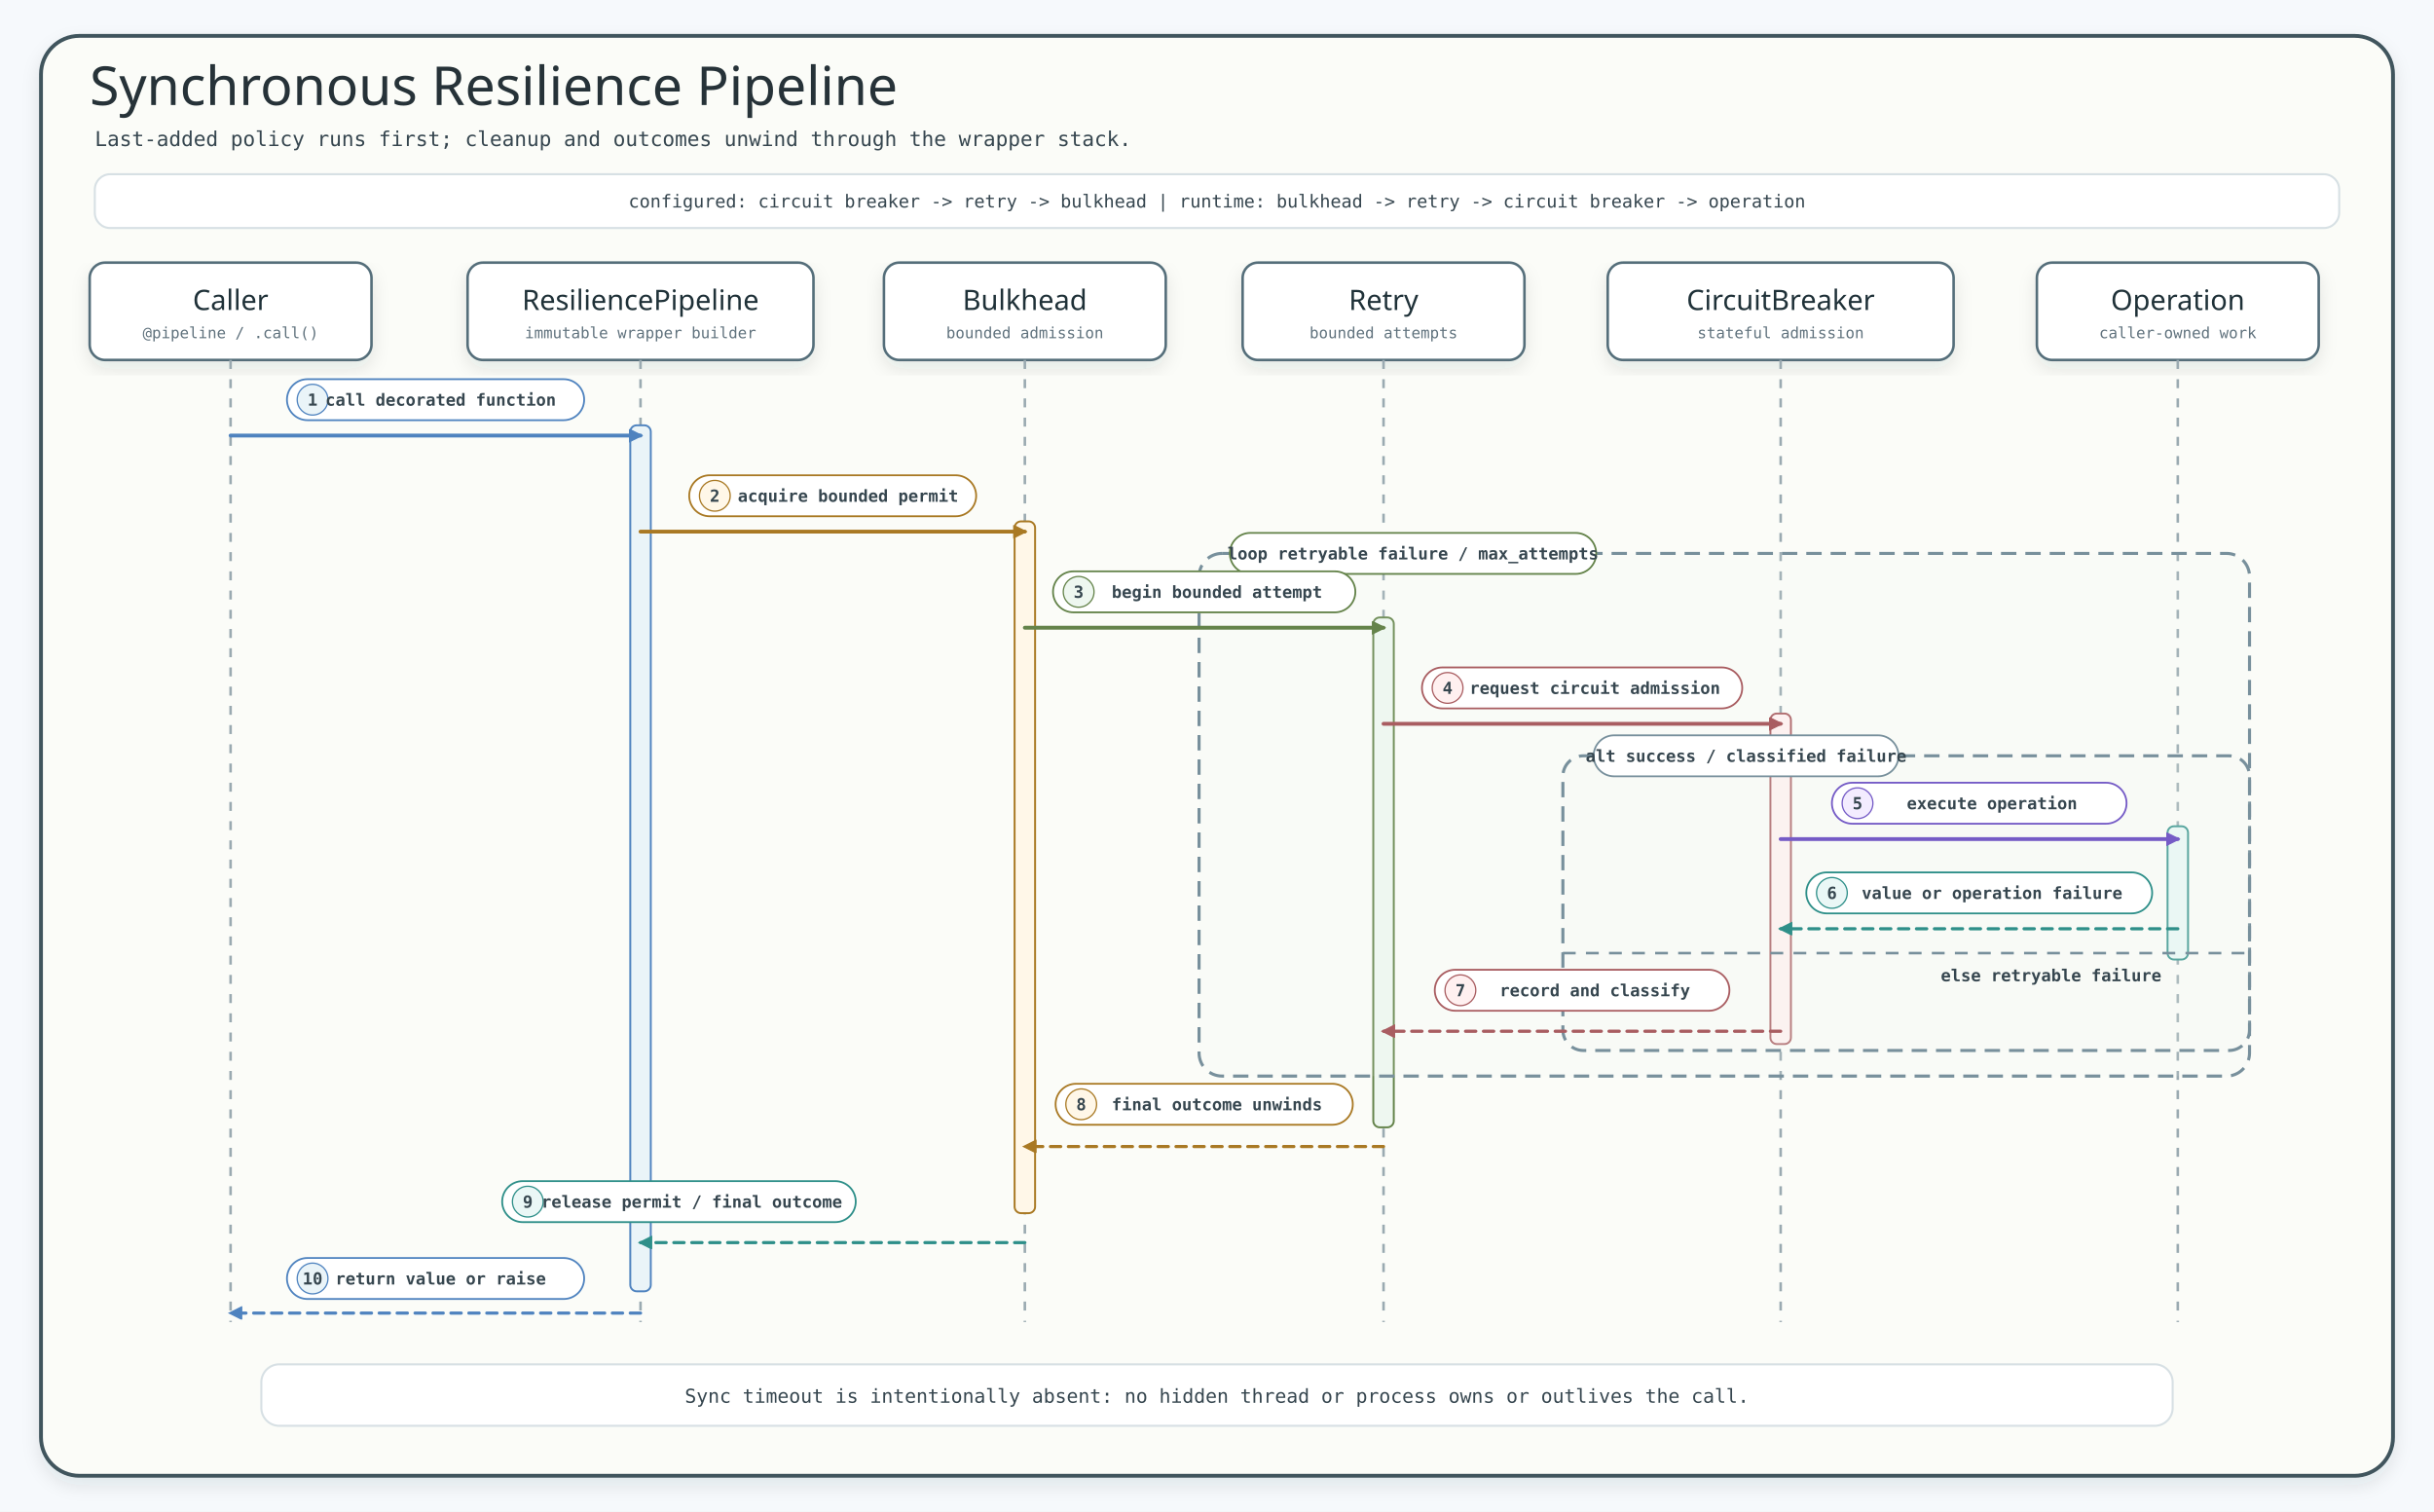
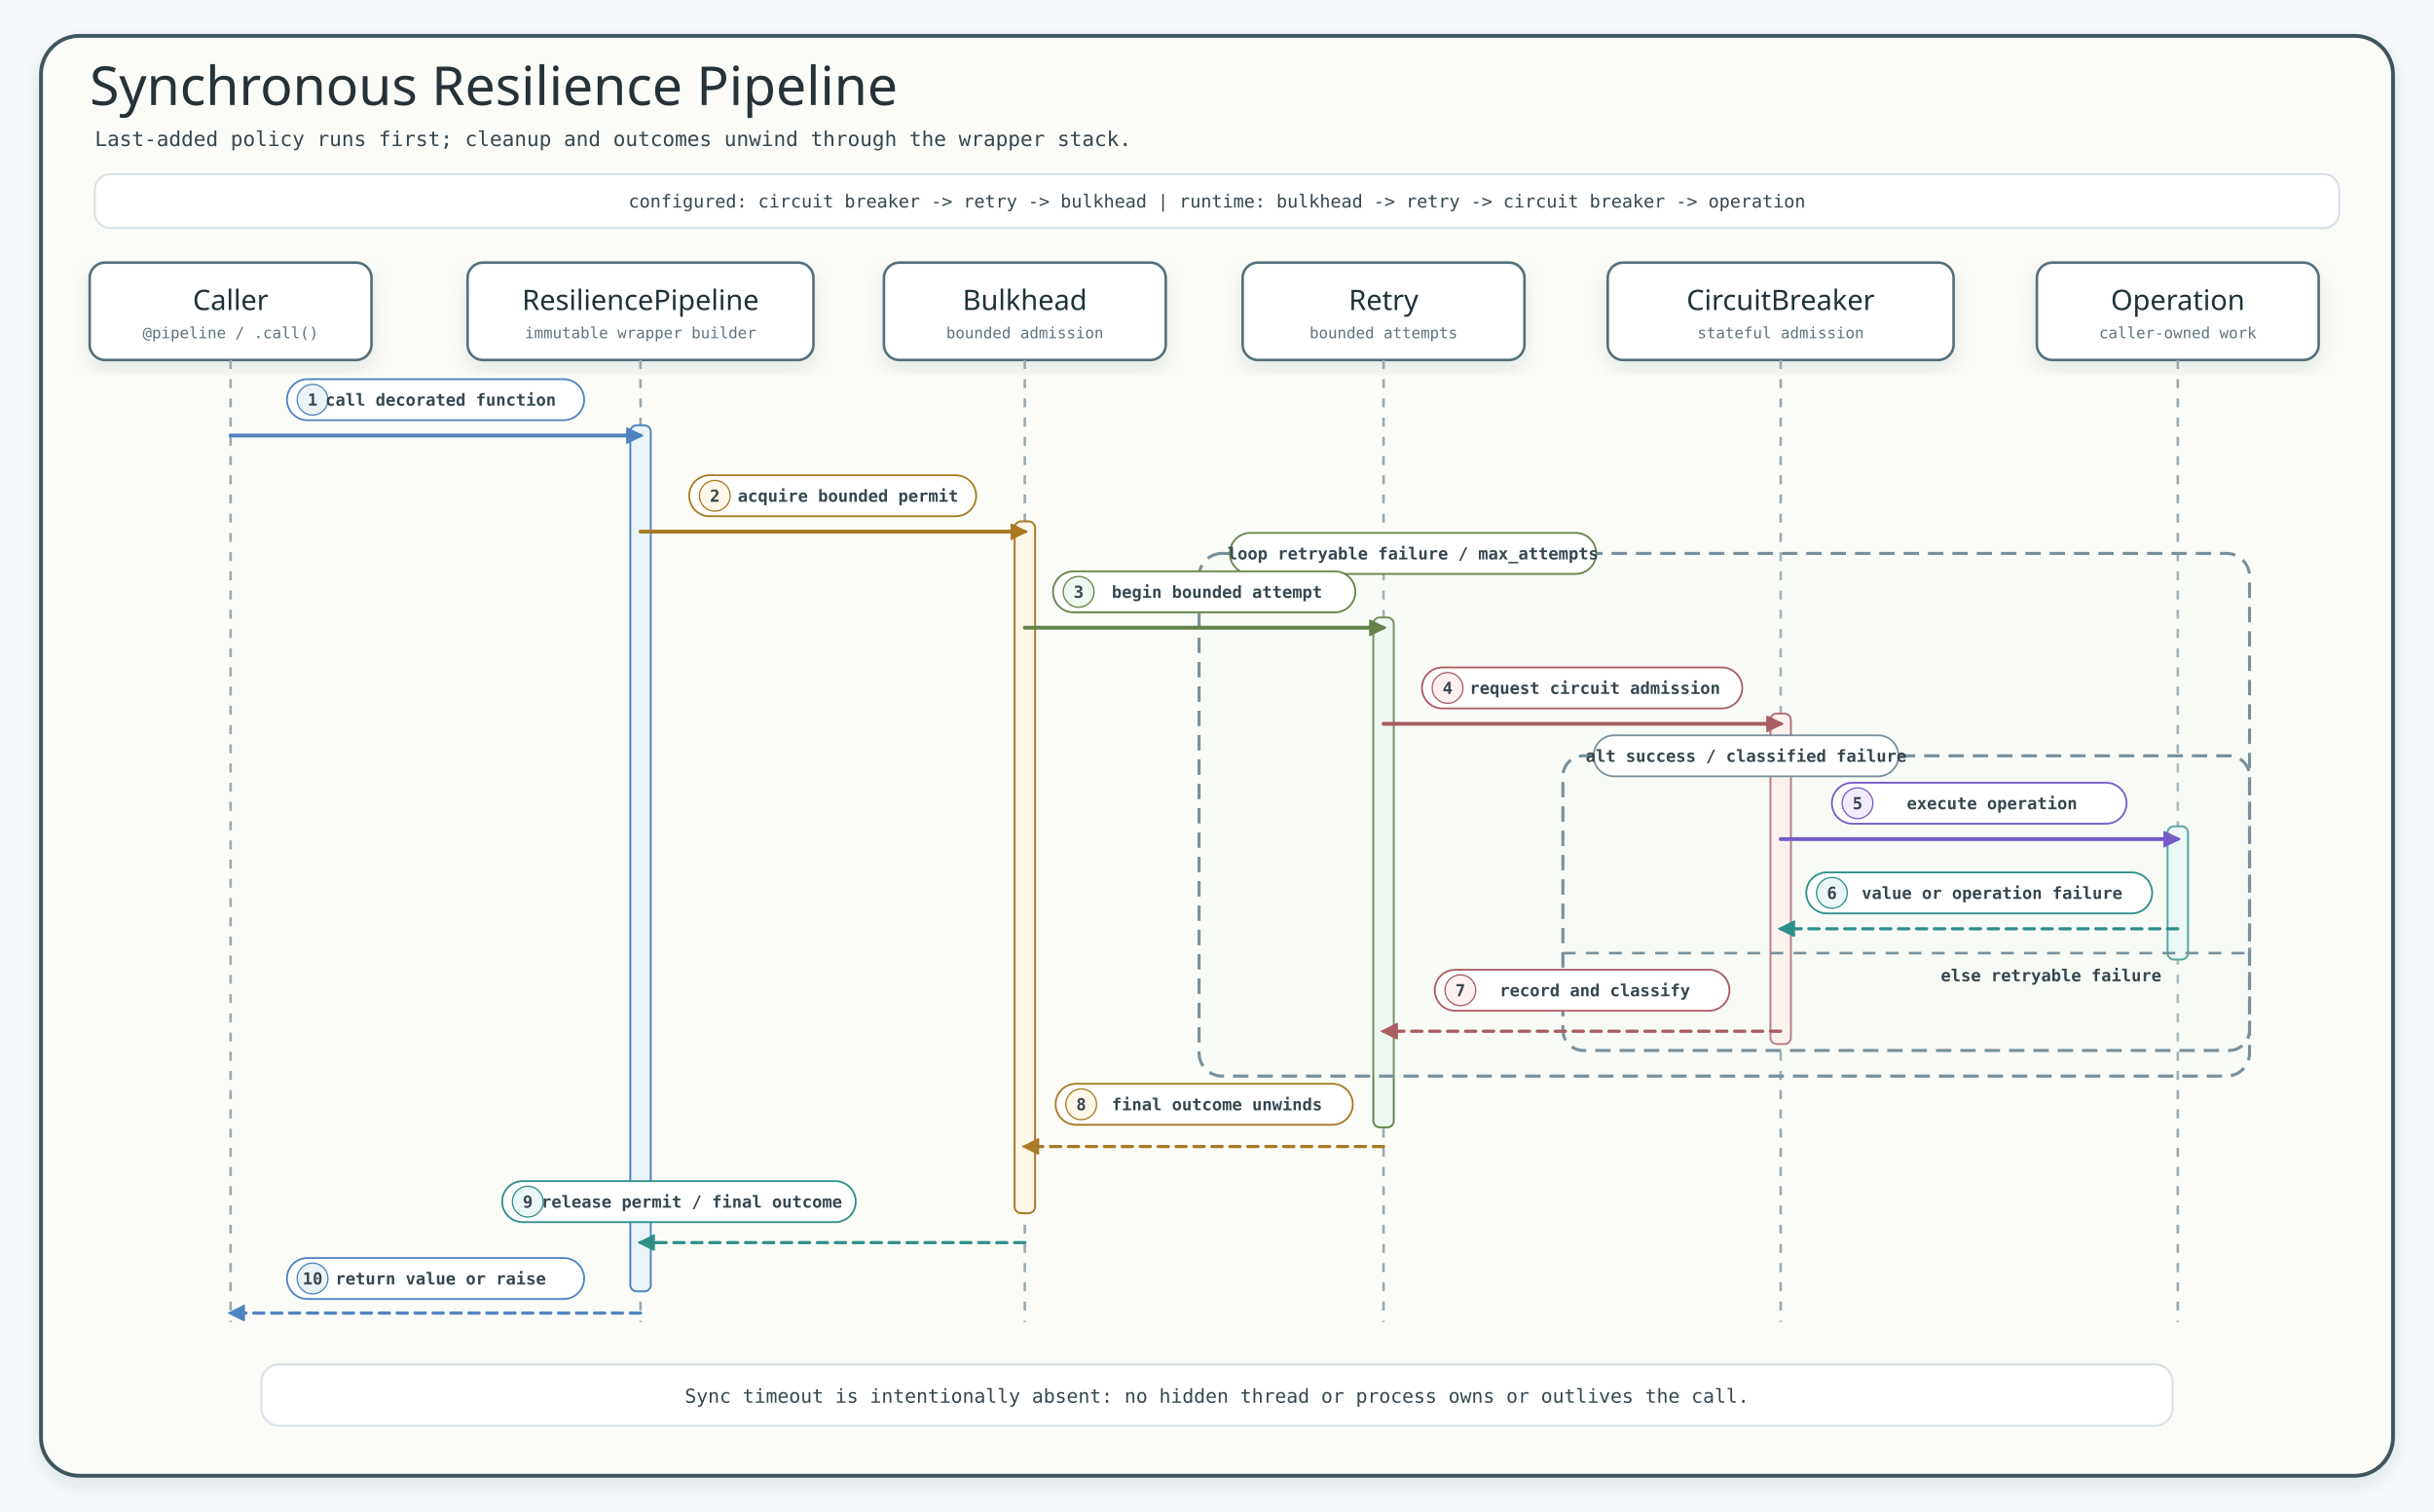
<svg xmlns="http://www.w3.org/2000/svg" width="1900" height="1180" viewBox="0 0 1900 1180" role="img" aria-label="Synchronous Resilience Pipeline sequence">
  <defs>
    <filter id="shadow" x="-8%" y="-8%" width="116%" height="124%">
      <feDropShadow dx="0" dy="6" stdDeviation="7" flood-color="#203040" flood-opacity="0.10" />
    </filter>
-     <marker id="arrow-blue" markerWidth="13" markerHeight="13" refX="9" refY="5" orient="auto" markerUnits="userSpaceOnUse">
+     <marker id="arrow-blue" markerWidth="16" markerHeight="16" refX="9" refY="5" orient="auto" markerUnits="userSpaceOnUse" viewBox="0 0 13 13" data-role="sequence" data-tip-direction="positive-x">
      <path d="M 0 0 L 10 5 L 0 10 Z" fill="#4F83BF" stroke="#4F83BF" stroke-dasharray="none" />
    </marker>
-     <marker id="arrow-green" markerWidth="13" markerHeight="13" refX="9" refY="5" orient="auto" markerUnits="userSpaceOnUse">
+     <marker id="arrow-green" markerWidth="16" markerHeight="16" refX="9" refY="5" orient="auto" markerUnits="userSpaceOnUse" viewBox="0 0 13 13" data-role="sequence" data-tip-direction="positive-x">
      <path d="M 0 0 L 10 5 L 0 10 Z" fill="#64834A" stroke="#64834A" stroke-dasharray="none" />
    </marker>
-     <marker id="arrow-amber" markerWidth="13" markerHeight="13" refX="9" refY="5" orient="auto" markerUnits="userSpaceOnUse">
+     <marker id="arrow-amber" markerWidth="16" markerHeight="16" refX="9" refY="5" orient="auto" markerUnits="userSpaceOnUse" viewBox="0 0 13 13" data-role="sequence" data-tip-direction="positive-x">
      <path d="M 0 0 L 10 5 L 0 10 Z" fill="#A97924" stroke="#A97924" stroke-dasharray="none" />
    </marker>
-     <marker id="arrow-teal" markerWidth="13" markerHeight="13" refX="9" refY="5" orient="auto" markerUnits="userSpaceOnUse">
+     <marker id="arrow-teal" markerWidth="16" markerHeight="16" refX="9" refY="5" orient="auto" markerUnits="userSpaceOnUse" viewBox="0 0 13 13" data-role="sequence" data-tip-direction="positive-x">
      <path d="M 0 0 L 10 5 L 0 10 Z" fill="#2E8F89" stroke="#2E8F89" stroke-dasharray="none" />
    </marker>
-     <marker id="arrow-red" markerWidth="13" markerHeight="13" refX="9" refY="5" orient="auto" markerUnits="userSpaceOnUse">
+     <marker id="arrow-red" markerWidth="16" markerHeight="16" refX="9" refY="5" orient="auto" markerUnits="userSpaceOnUse" viewBox="0 0 13 13" data-role="sequence" data-tip-direction="positive-x">
      <path d="M 0 0 L 10 5 L 0 10 Z" fill="#A95D61" stroke="#A95D61" stroke-dasharray="none" />
    </marker>
-     <marker id="arrow-purple" markerWidth="13" markerHeight="13" refX="9" refY="5" orient="auto" markerUnits="userSpaceOnUse">
+     <marker id="arrow-purple" markerWidth="16" markerHeight="16" refX="9" refY="5" orient="auto" markerUnits="userSpaceOnUse" viewBox="0 0 13 13" data-role="sequence" data-tip-direction="positive-x">
      <path d="M 0 0 L 10 5 L 0 10 Z" fill="#755BC6" stroke="#755BC6" stroke-dasharray="none" />
    </marker>
    <style>
      .canvas{fill:#F6F9FC}
      .frame{fill:#FBFCF8;stroke:#41545D;stroke-width:3;filter:url(#shadow)}
      .title{font-family:"Architects Daughter",ui-rounded,system-ui,sans-serif;font-size:42px;fill:#263238}
      .subtitle,.detail,.footer,.config{font-family:"Comic Mono",ui-monospace,SFMono-Regular,Menlo,monospace;fill:#36464F}
      .subtitle{font-size:16px}.config{font-size:14px}.footer{font-size:15px}
      rect.participant{fill:#FFFFFF;stroke:#546E7A;stroke-width:2;filter:url(#shadow)}
      .participantTitle{font-family:"Architects Daughter",ui-rounded,system-ui,sans-serif;font-size:22px;fill:#1F3138}
      .participantRole{font-family:"Comic Mono",ui-monospace,SFMono-Regular,Menlo,monospace;font-size:12px;fill:#60727D}
      .lifeline{stroke:#9AAAB1;stroke-width:2;stroke-dasharray:7 8}
      .activation{stroke-width:1.5}
      .seq,.call{fill:none;stroke-width:3;stroke-linecap:round;stroke-linejoin:round}
      .seqReturn,.return{fill:none;stroke-width:2.5;stroke-dasharray:8 6;stroke-linecap:round;stroke-linejoin:round}
      .labelPill,.label{fill:#FFFFFF;stroke-width:1.4}
      .detail{font-size:13px;font-weight:700}
      .altBox,.loopFrame{fill:#EEF7F0;fill-opacity:.12;stroke:#78909C;stroke-width:2.4;stroke-dasharray:12 7}
      .branchDivider{stroke:#78909C;stroke-width:2;stroke-dasharray:10 8}
    </style>
  </defs>
  <rect class="canvas" width="1900" height="1180" />
  <rect class="frame" x="32" y="28" width="1836" height="1124" rx="30" />
  <text class="title" x="70" y="82">Synchronous Resilience Pipeline</text>
  <text class="subtitle" x="74" y="114">Last-added policy runs first; cleanup and outcomes unwind through the wrapper stack.</text>
  <rect x="74" y="136" width="1752" height="42" rx="12" fill="#FFFFFF" stroke="#D7E0E4" stroke-width="1.6" />
  <text class="config" x="950" y="162" text-anchor="middle">configured: circuit breaker -&gt; retry -&gt; bulkhead   |   runtime: bulkhead -&gt; retry -&gt; circuit breaker -&gt; operation</text>
  <g id="participant-caller">
    <rect class="participant" x="70" y="205" width="220" height="76" rx="12" />
    <text class="participant participantTitle" x="180" y="242" text-anchor="middle">Caller</text>
    <text class="participantRole" x="180" y="264" text-anchor="middle">@pipeline / .call()</text>
    <line class="lifeline" x1="180" y1="281" x2="180" y2="1032" />
  </g>
  <g id="participant-pipeline">
    <rect class="participant" x="365" y="205" width="270" height="76" rx="12" />
    <text class="participant participantTitle" x="500" y="242" text-anchor="middle">ResiliencePipeline</text>
    <text class="participantRole" x="500" y="264" text-anchor="middle">immutable wrapper builder</text>
    <line class="lifeline" x1="500" y1="281" x2="500" y2="1032" />
  </g>
  <g id="participant-bulkhead">
    <rect class="participant" x="690" y="205" width="220" height="76" rx="12" />
    <text class="participant participantTitle" x="800" y="242" text-anchor="middle">Bulkhead</text>
    <text class="participantRole" x="800" y="264" text-anchor="middle">bounded admission</text>
    <line class="lifeline" x1="800" y1="281" x2="800" y2="1032" />
  </g>
  <g id="participant-retry">
    <rect class="participant" x="970" y="205" width="220" height="76" rx="12" />
    <text class="participant participantTitle" x="1080" y="242" text-anchor="middle">Retry</text>
    <text class="participantRole" x="1080" y="264" text-anchor="middle">bounded attempts</text>
    <line class="lifeline" x1="1080" y1="281" x2="1080" y2="1032" />
  </g>
  <g id="participant-circuit">
    <rect class="participant" x="1255" y="205" width="270" height="76" rx="12" />
    <text class="participant participantTitle" x="1390" y="242" text-anchor="middle">CircuitBreaker</text>
    <text class="participantRole" x="1390" y="264" text-anchor="middle">stateful admission</text>
    <line class="lifeline" x1="1390" y1="281" x2="1390" y2="1032" />
  </g>
  <g id="participant-operation">
    <rect class="participant" x="1590" y="205" width="220" height="76" rx="12" />
    <text class="participant participantTitle" x="1700" y="242" text-anchor="middle">Operation</text>
    <text class="participantRole" x="1700" y="264" text-anchor="middle">caller-owned work</text>
    <line class="lifeline" x1="1700" y1="281" x2="1700" y2="1032" />
  </g>
  <rect class="activation" x="492" y="332" width="16" height="676" rx="5" fill="#EAF4F8" stroke="#4F83BF" />
  <rect class="activation" x="792" y="407" width="16" height="540" rx="5" fill="#FFF7E8" stroke="#A97924" />
  <rect class="activation" x="1072" y="482" width="16" height="398" rx="5" fill="#EEF7F0" stroke="#64834A" />
  <rect class="activation" x="1382" y="557" width="16" height="258" rx="5" fill="#FFF0F0" stroke="#A95D61" />
  <rect class="activation" x="1692" y="645" width="16" height="104" rx="5" fill="#EAF7F6" stroke="#2E8F89" />
  <g id="message-1">
    <rect class="labelPill label" x="224" y="296" width="232" height="32" rx="16" stroke="#4F83BF" />
    <circle cx="244" cy="312" r="12" fill="#EAF4F8" stroke="#4F83BF" />
    <text class="detail" x="244" y="313" text-anchor="middle" dominant-baseline="middle" fill="#4F83BF">1</text>
    <text class="detail" x="344" y="313" text-anchor="middle" dominant-baseline="middle">call decorated function</text>
    <path class="seq call" d="M 180 340 L 500 340" stroke="#4F83BF" marker-end="url(#arrow-blue)" />
  </g>
  <g id="message-2">
    <rect class="labelPill label" x="538" y="371" width="224" height="32" rx="16" stroke="#A97924" />
    <circle cx="558" cy="387" r="12" fill="#FFF7E8" stroke="#A97924" />
    <text class="detail" x="558" y="388" text-anchor="middle" dominant-baseline="middle" fill="#A97924">2</text>
    <text class="detail" x="662" y="388" text-anchor="middle" dominant-baseline="middle">acquire bounded permit</text>
    <path class="seq call" d="M 500 415 L 800 415" stroke="#A97924" marker-end="url(#arrow-amber)" />
  </g>
  <rect class="loopFrame" x="936" y="432" width="820" height="408" rx="18" />
  <rect class="labelPill label" x="960" y="416" width="286" height="32" rx="16" stroke="#64834A" />
  <text class="detail" x="1103" y="433" text-anchor="middle" dominant-baseline="middle">loop retryable failure / max_attempts</text>
  <g id="message-3">
    <rect class="labelPill label" x="822" y="446" width="236" height="32" rx="16" stroke="#64834A" />
    <circle cx="842" cy="462" r="12" fill="#EEF7F0" stroke="#64834A" />
    <text class="detail" x="842" y="463" text-anchor="middle" dominant-baseline="middle" fill="#64834A">3</text>
    <text class="detail" x="950" y="463" text-anchor="middle" dominant-baseline="middle">begin bounded attempt</text>
    <path class="seq call" d="M 800 490 L 1080 490" stroke="#64834A" marker-end="url(#arrow-green)" />
  </g>
  <g id="message-4">
    <rect class="labelPill label" x="1110" y="521" width="250" height="32" rx="16" stroke="#A95D61" />
    <circle cx="1130" cy="537" r="12" fill="#FFF0F0" stroke="#A95D61" />
    <text class="detail" x="1130" y="538" text-anchor="middle" dominant-baseline="middle" fill="#A95D61">4</text>
    <text class="detail" x="1245" y="538" text-anchor="middle" dominant-baseline="middle">request circuit admission</text>
    <path class="seq call" d="M 1080 565 L 1390 565" stroke="#A95D61" marker-end="url(#arrow-red)" />
  </g>
  <rect class="altBox" x="1220" y="590" width="536" height="230" rx="16" />
  <rect class="labelPill label" x="1244" y="574" width="238" height="32" rx="16" stroke="#78909C" />
  <text class="detail" x="1363" y="591" text-anchor="middle" dominant-baseline="middle">alt success / classified failure</text>
  <line class="branchDivider" x1="1220" y1="744" x2="1756" y2="744" />
  <text class="detail" x="1515" y="766" fill="#A95D61">else retryable failure</text>
  <g id="message-5">
    <rect class="labelPill label" x="1430" y="611" width="230" height="32" rx="16" stroke="#755BC6" />
    <circle cx="1450" cy="627" r="12" fill="#F3ECFF" stroke="#755BC6" />
    <text class="detail" x="1450" y="628" text-anchor="middle" dominant-baseline="middle" fill="#755BC6">5</text>
    <text class="detail" x="1555" y="628" text-anchor="middle" dominant-baseline="middle">execute operation</text>
    <path class="seq call" d="M 1390 655 L 1700 655" stroke="#755BC6" marker-end="url(#arrow-purple)" />
  </g>
  <g id="message-6">
    <rect class="labelPill label" x="1410" y="681" width="270" height="32" rx="16" stroke="#2E8F89" />
    <circle cx="1430" cy="697" r="12" fill="#EAF7F6" stroke="#2E8F89" />
    <text class="detail" x="1430" y="698" text-anchor="middle" dominant-baseline="middle" fill="#2E8F89">6</text>
    <text class="detail" x="1555" y="698" text-anchor="middle" dominant-baseline="middle">value or operation failure</text>
    <path class="seqReturn return" d="M 1700 725 L 1390 725" stroke="#2E8F89" marker-end="url(#arrow-teal)" />
  </g>
  <g id="message-7">
    <rect class="labelPill label" x="1120" y="757" width="230" height="32" rx="16" stroke="#A95D61" />
    <circle cx="1140" cy="773" r="12" fill="#FFF0F0" stroke="#A95D61" />
    <text class="detail" x="1140" y="774" text-anchor="middle" dominant-baseline="middle" fill="#A95D61">7</text>
    <text class="detail" x="1245" y="774" text-anchor="middle" dominant-baseline="middle">record and classify</text>
    <path class="seqReturn return" d="M 1390 805 L 1080 805" stroke="#A95D61" marker-end="url(#arrow-red)" />
  </g>
  <g id="message-8">
    <rect class="labelPill label" x="824" y="846" width="232" height="32" rx="16" stroke="#A97924" />
    <circle cx="844" cy="862" r="12" fill="#FFF7E8" stroke="#A97924" />
    <text class="detail" x="844" y="863" text-anchor="middle" dominant-baseline="middle" fill="#A97924">8</text>
    <text class="detail" x="950" y="863" text-anchor="middle" dominant-baseline="middle">final outcome unwinds</text>
    <path class="seqReturn return" d="M 1080 895 L 800 895" stroke="#A97924" marker-end="url(#arrow-amber)" />
  </g>
  <g id="message-9">
    <rect class="labelPill label" x="392" y="922" width="276" height="32" rx="16" stroke="#2E8F89" />
    <circle cx="412" cy="938" r="12" fill="#EAF7F6" stroke="#2E8F89" />
    <text class="detail" x="412" y="939" text-anchor="middle" dominant-baseline="middle" fill="#2E8F89">9</text>
    <text class="detail" x="540" y="939" text-anchor="middle" dominant-baseline="middle">release permit / final outcome</text>
    <path class="seqReturn return" d="M 800 970 L 500 970" stroke="#2E8F89" marker-end="url(#arrow-teal)" />
  </g>
  <g id="message-10">
    <rect class="labelPill label" x="224" y="982" width="232" height="32" rx="16" stroke="#4F83BF" />
    <circle cx="244" cy="998" r="12" fill="#EAF4F8" stroke="#4F83BF" />
    <text class="detail" x="244" y="999" text-anchor="middle" dominant-baseline="middle" fill="#4F83BF">10</text>
    <text class="detail" x="344" y="999" text-anchor="middle" dominant-baseline="middle">return value or raise</text>
    <path class="seqReturn return" d="M 500 1025 L 180 1025" stroke="#4F83BF" marker-end="url(#arrow-blue)" />
  </g>
  <rect x="204" y="1065" width="1492" height="48" rx="14" fill="#FFFFFF" stroke="#D7E0E4" stroke-width="1.6" />
  <text class="footer" x="950" y="1095" text-anchor="middle">Sync timeout is intentionally absent: no hidden thread or process owns or outlives the call.</text>
</svg>
